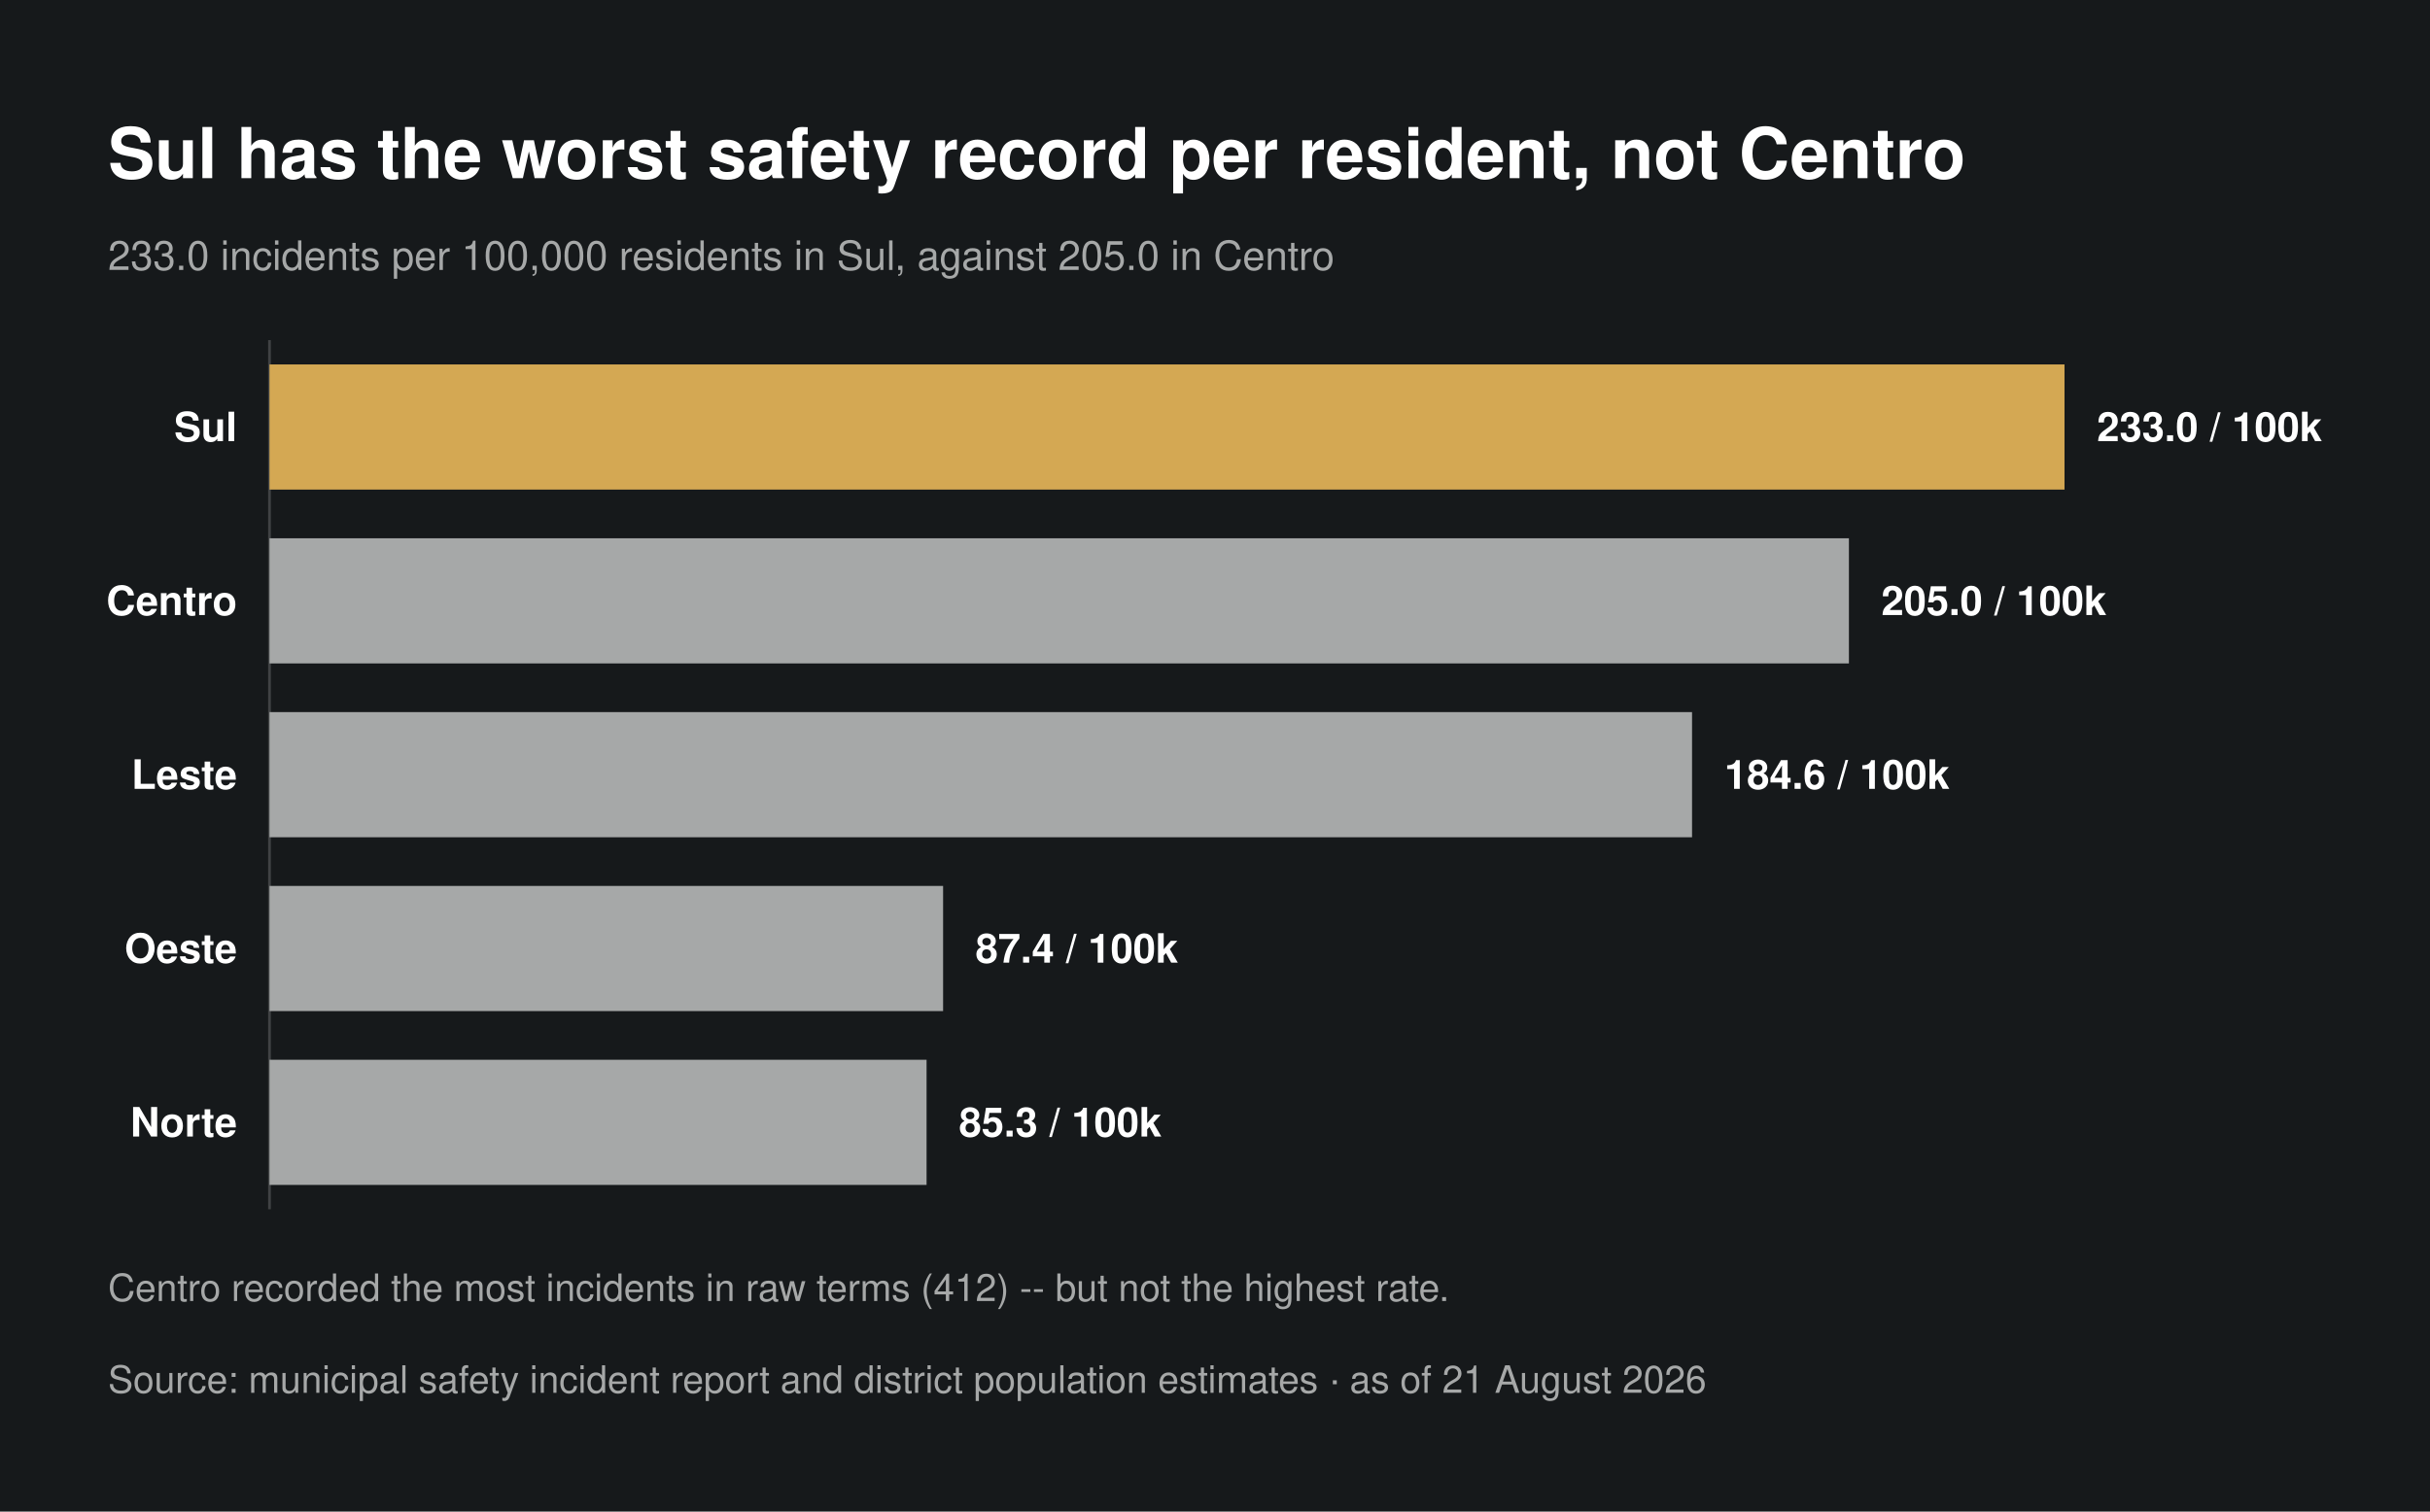
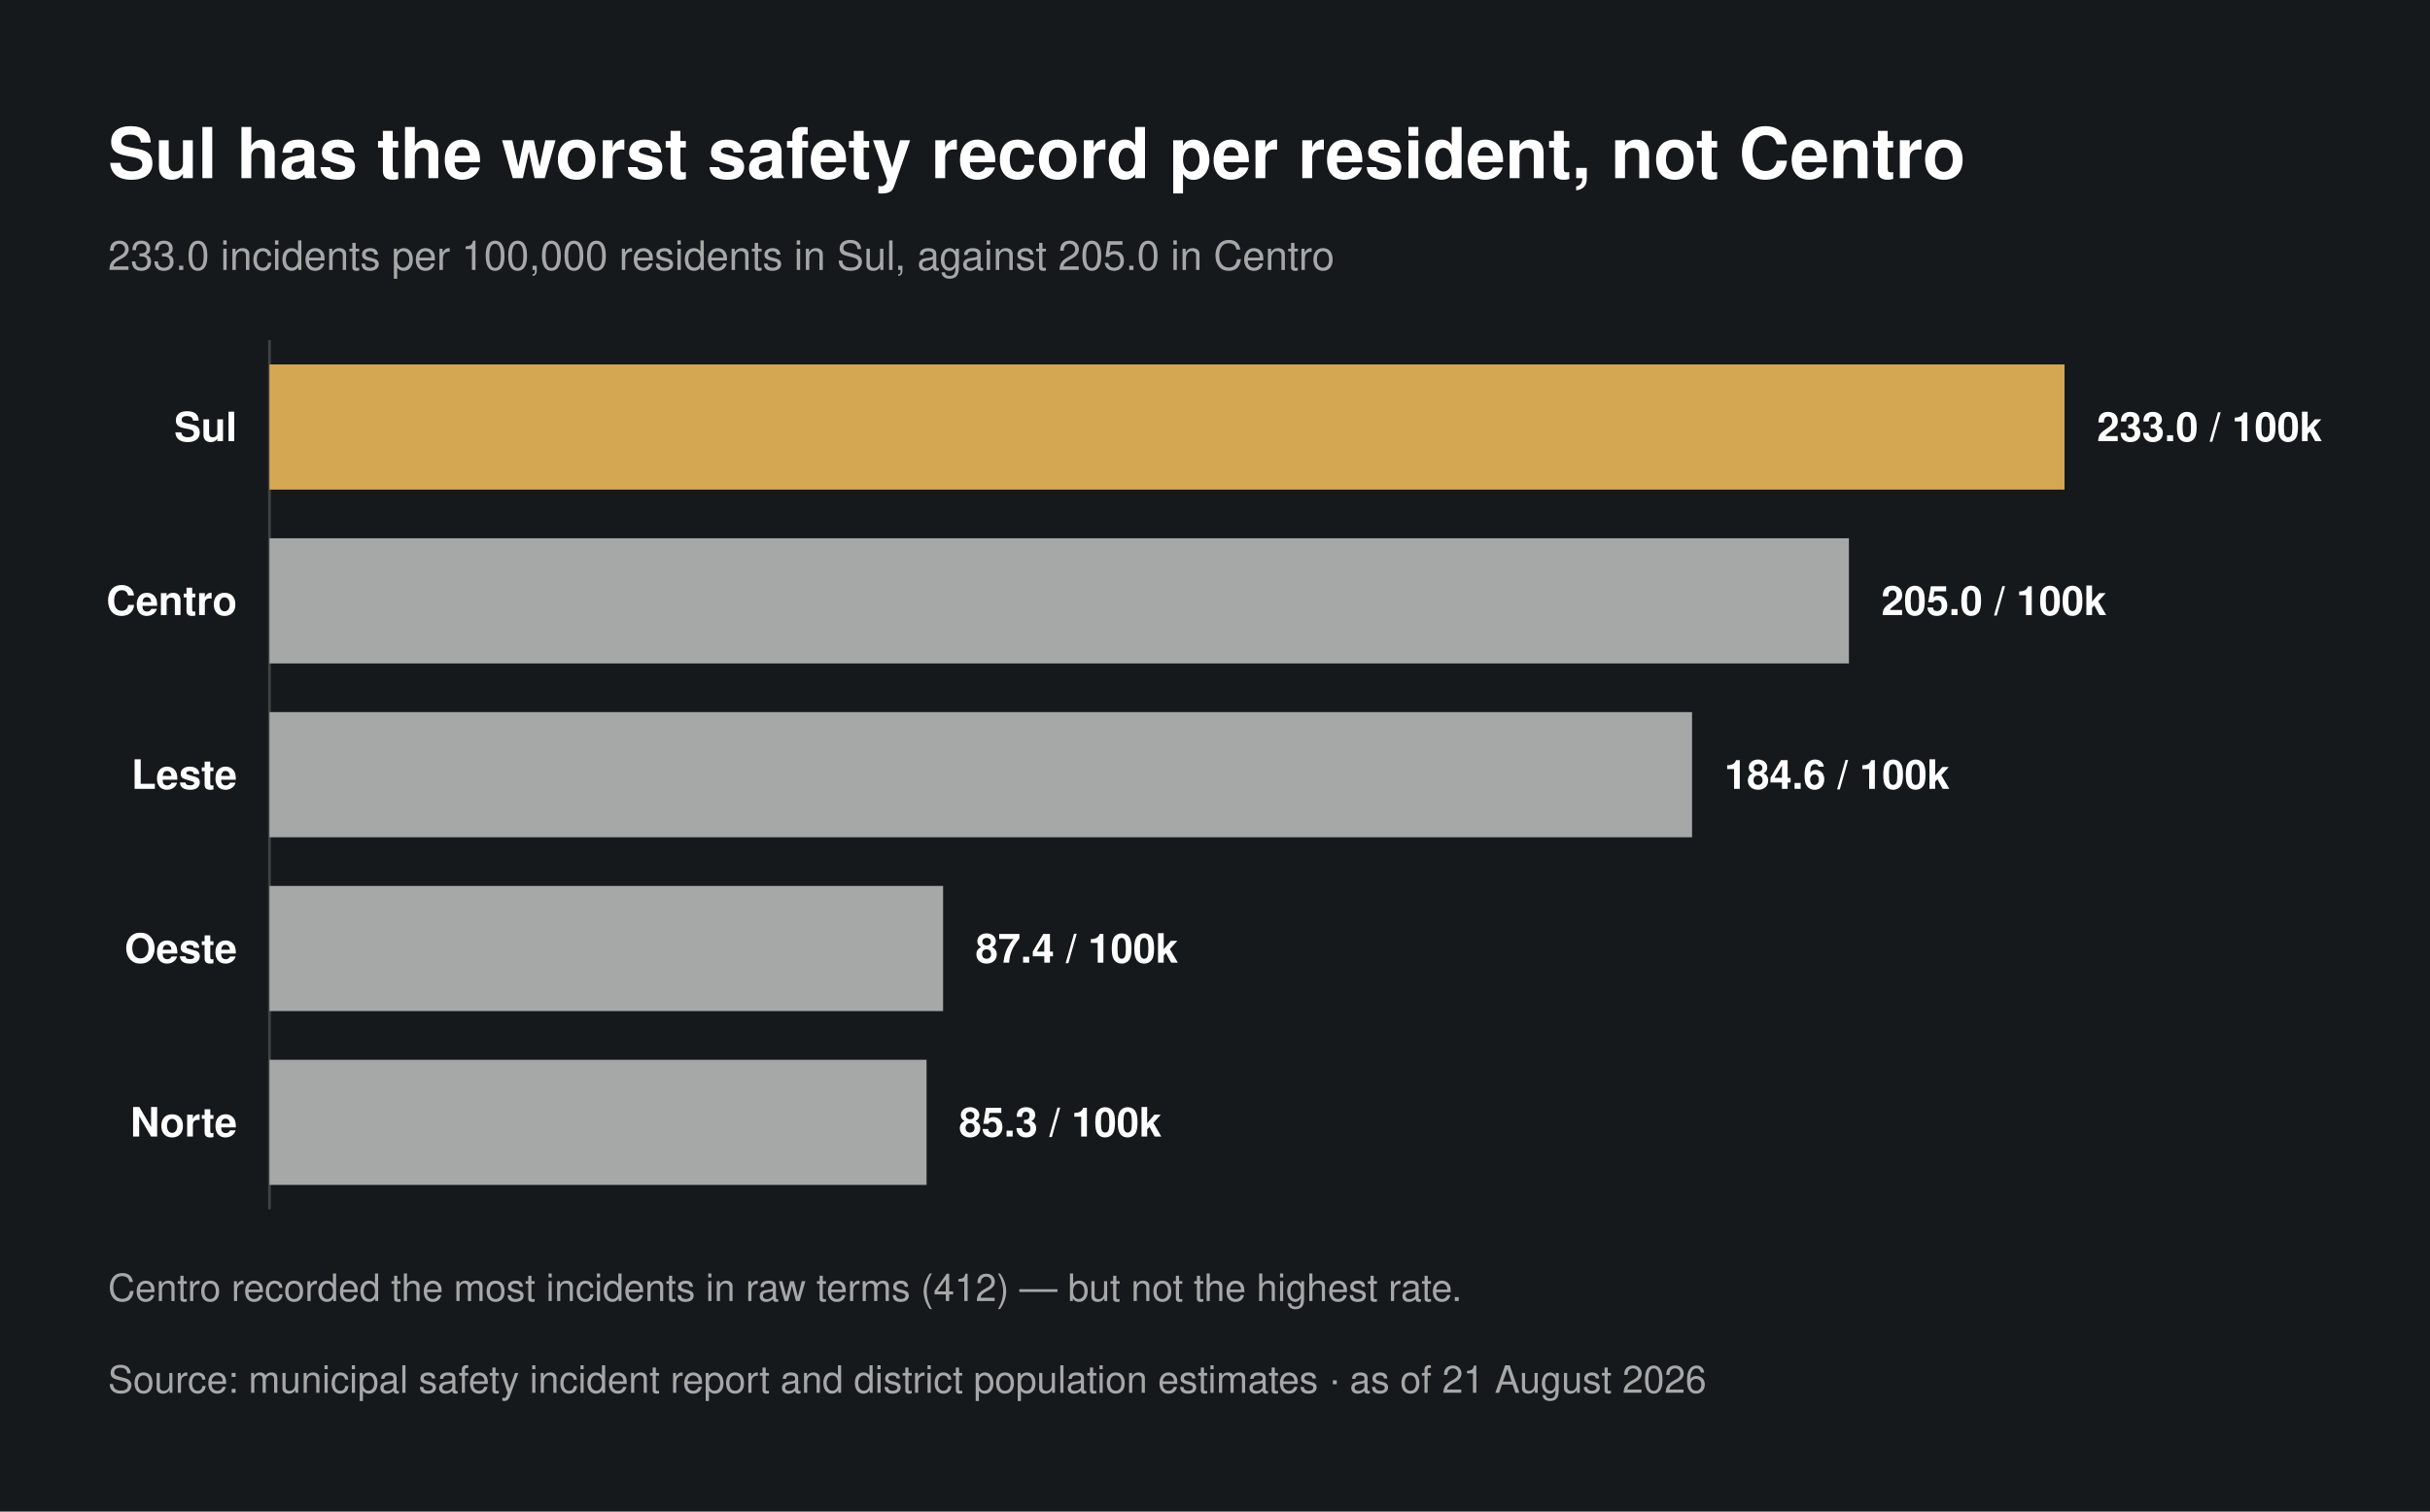
<svg xmlns="http://www.w3.org/2000/svg" width="900" height="560" viewBox="0 0 900 560" role="img" font-family="Helvetica, Arial, sans-serif">
  <rect x="0" y="0" width="900" height="560" fill="#16191B" />
  <text x="40" y="66" fill="#FFFFFF" font-size="26" font-weight="700">Sul has the worst safety record per resident, not Centro</text>
  <text x="40" y="100" fill="#a6a8a8" font-size="15" font-weight="400">233.0 incidents per 100,000 residents in Sul, against 205.0 in Centro</text>
  <line x1="99.812" y1="126" x2="99.812" y2="448" stroke="#404244" stroke-width="1" />
  <g>
    <text x="87.812" y="163.45" text-anchor="end" fill="#FFFFFF" font-size="15" font-weight="600">Sul</text>
    <rect x="99.812" y="135.016" width="664.823" height="46.368" fill="#D4A853" />
    <text x="776.636" y="163.45" fill="#FFFFFF" font-size="15" font-weight="600">233.0 / 100k</text>
  </g>
  <g>
    <text x="87.812" y="227.85" text-anchor="end" fill="#FFFFFF" font-size="15" font-weight="600">Centro</text>
    <rect x="99.812" y="199.416" width="584.973" height="46.368" fill="#a6a8a8" />
    <text x="696.786" y="227.85" fill="#FFFFFF" font-size="15" font-weight="600">205.0 / 100k</text>
  </g>
  <g>
    <text x="87.812" y="292.25" text-anchor="end" fill="#FFFFFF" font-size="15" font-weight="600">Leste</text>
    <rect x="99.812" y="263.816" width="526.869" height="46.368" fill="#a6a8a8" />
    <text x="638.682" y="292.25" fill="#FFFFFF" font-size="15" font-weight="600">184.6 / 100k</text>
  </g>
  <g>
    <text x="87.812" y="356.65" text-anchor="end" fill="#FFFFFF" font-size="15" font-weight="600">Oeste</text>
    <rect x="99.812" y="328.216" width="249.484" height="46.368" fill="#a6a8a8" />
    <text x="361.296" y="356.65" fill="#FFFFFF" font-size="15" font-weight="600">87.4 / 100k</text>
  </g>
  <g>
    <text x="87.812" y="421.05" text-anchor="end" fill="#FFFFFF" font-size="15" font-weight="600">Norte</text>
    <rect x="99.812" y="392.616" width="243.363" height="46.368" fill="#a6a8a8" />
    <text x="355.176" y="421.05" fill="#FFFFFF" font-size="15" font-weight="600">85.3 / 100k</text>
  </g>
-   <text x="40" y="482" fill="#a6a8a8" font-size="14" font-weight="400">Centro recorded the most incidents in raw terms (412) -- but not the highest rate.</text>
+   <text x="40" y="482" fill="#a6a8a8" font-size="14" font-weight="400">Centro recorded the most incidents in raw terms (412) — but not the highest rate.</text>
  <text x="40" y="516" fill="#a6a8a8" font-size="14" font-weight="400">Source: municipal safety incident report and district population estimates · as of 21 August 2026</text>
</svg>
